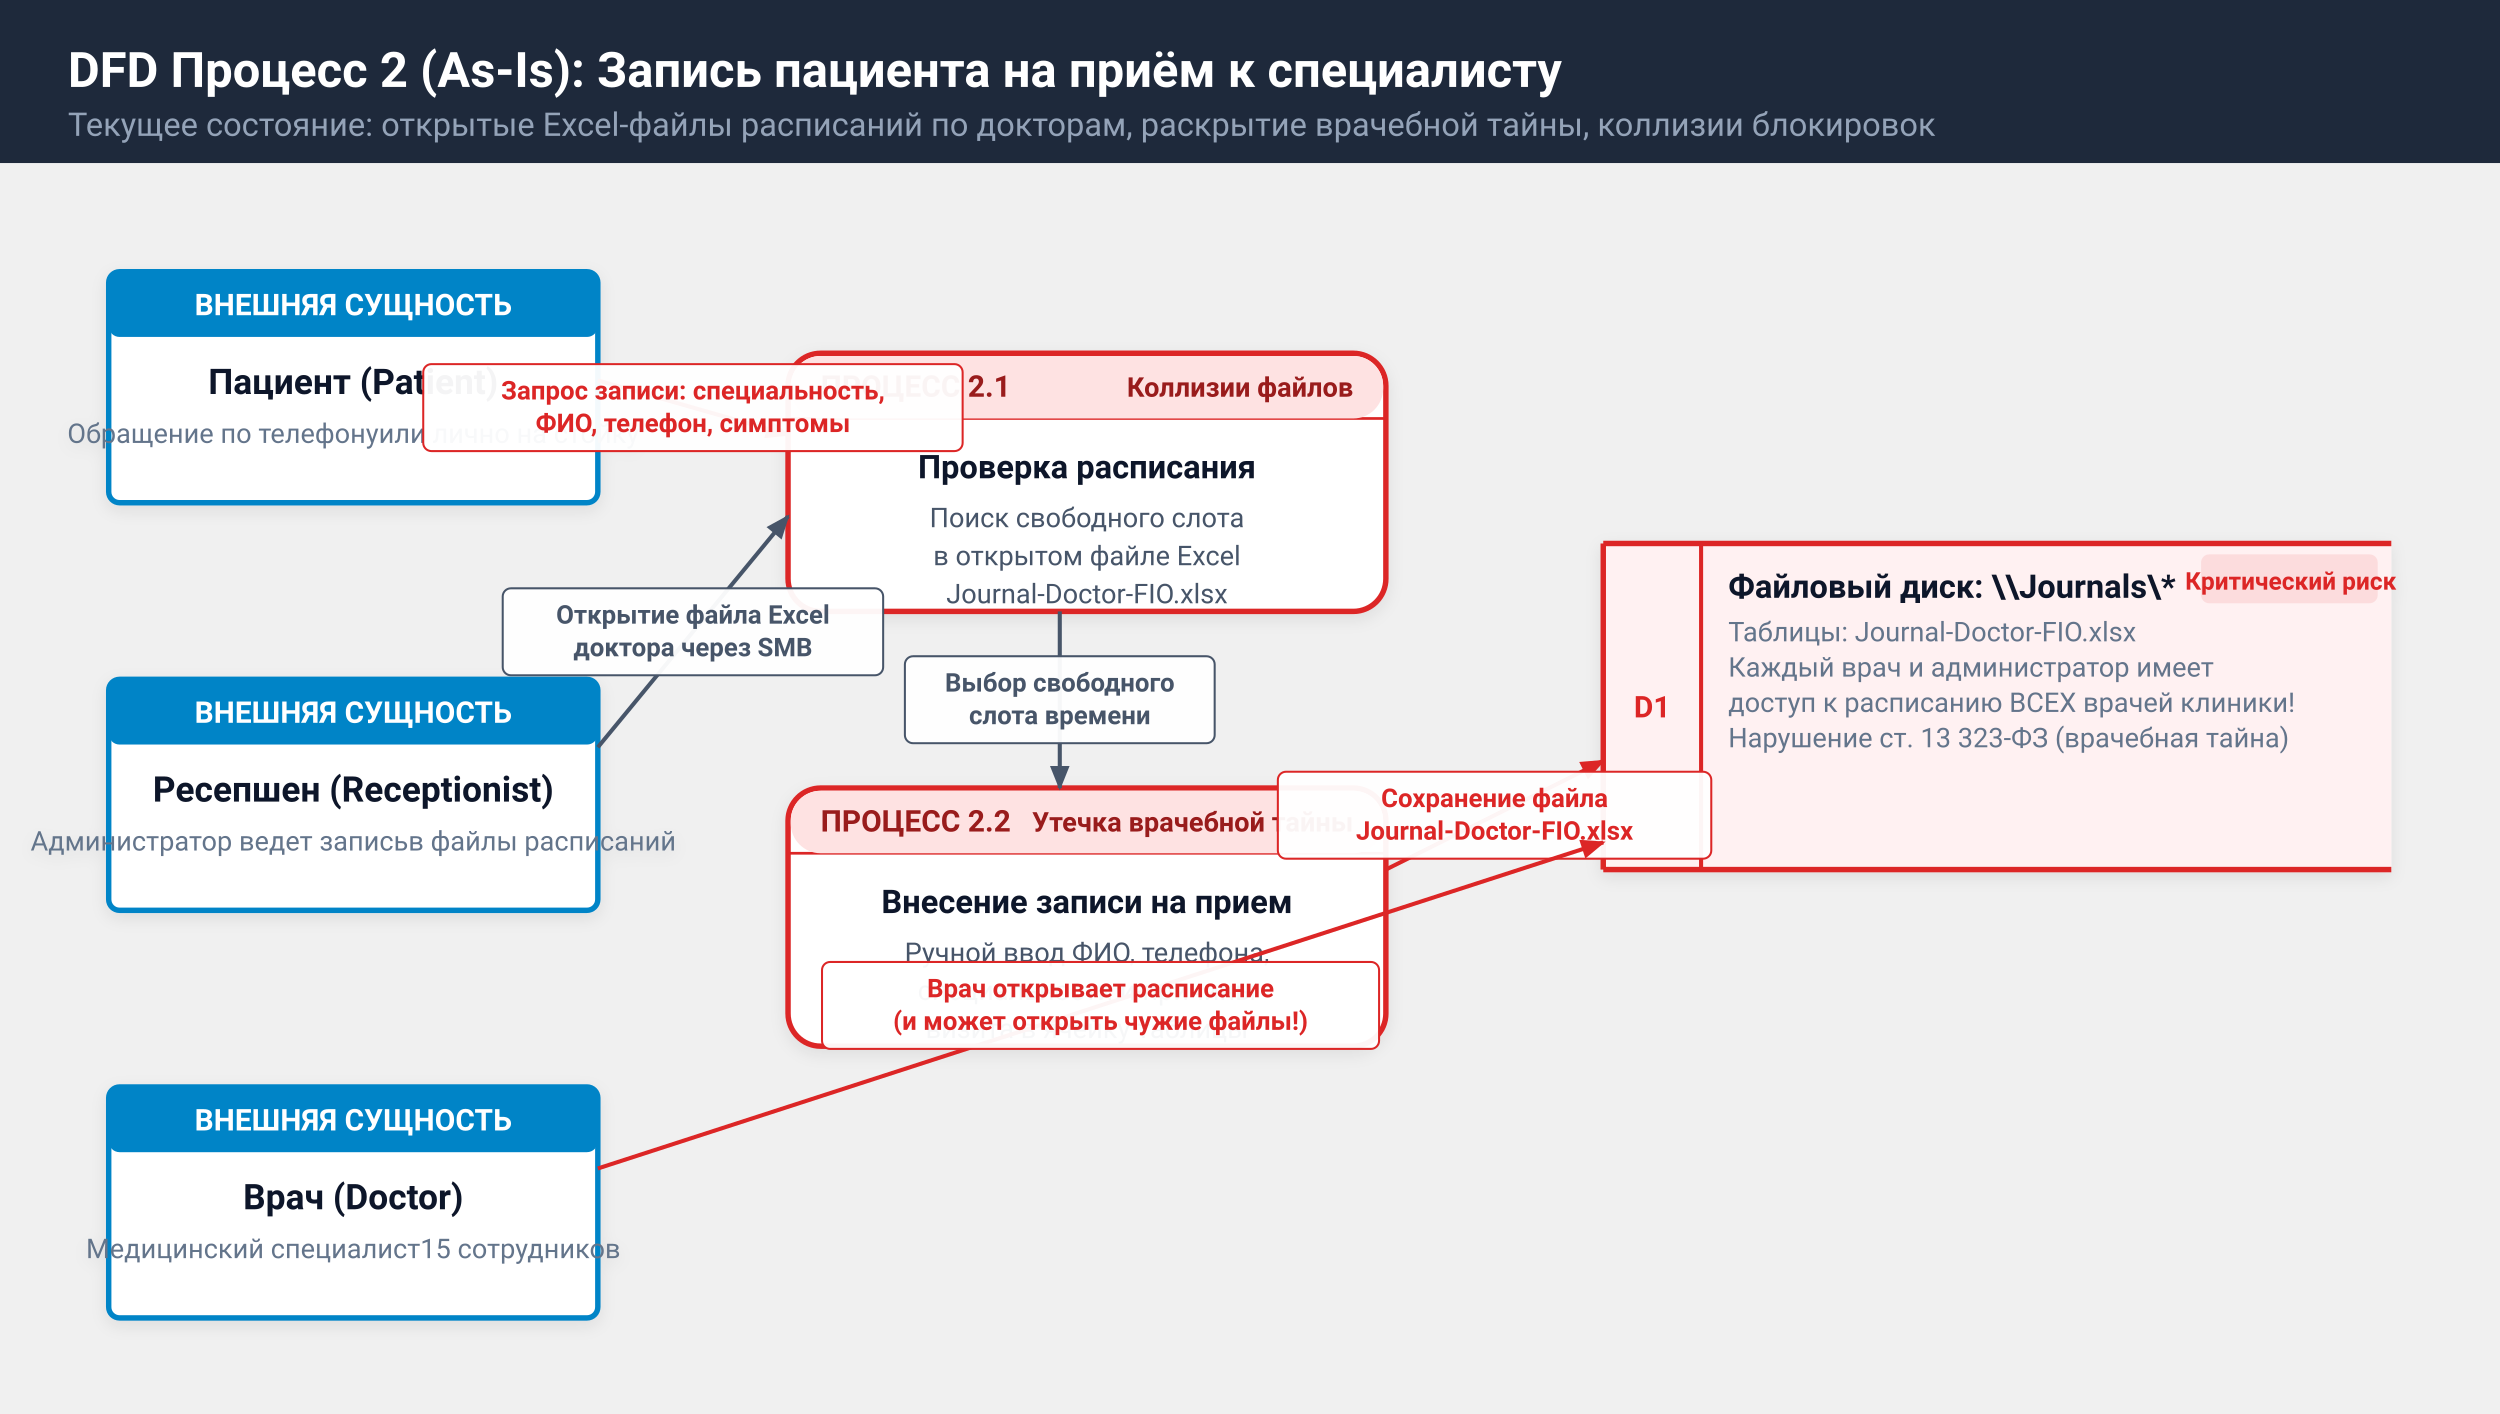
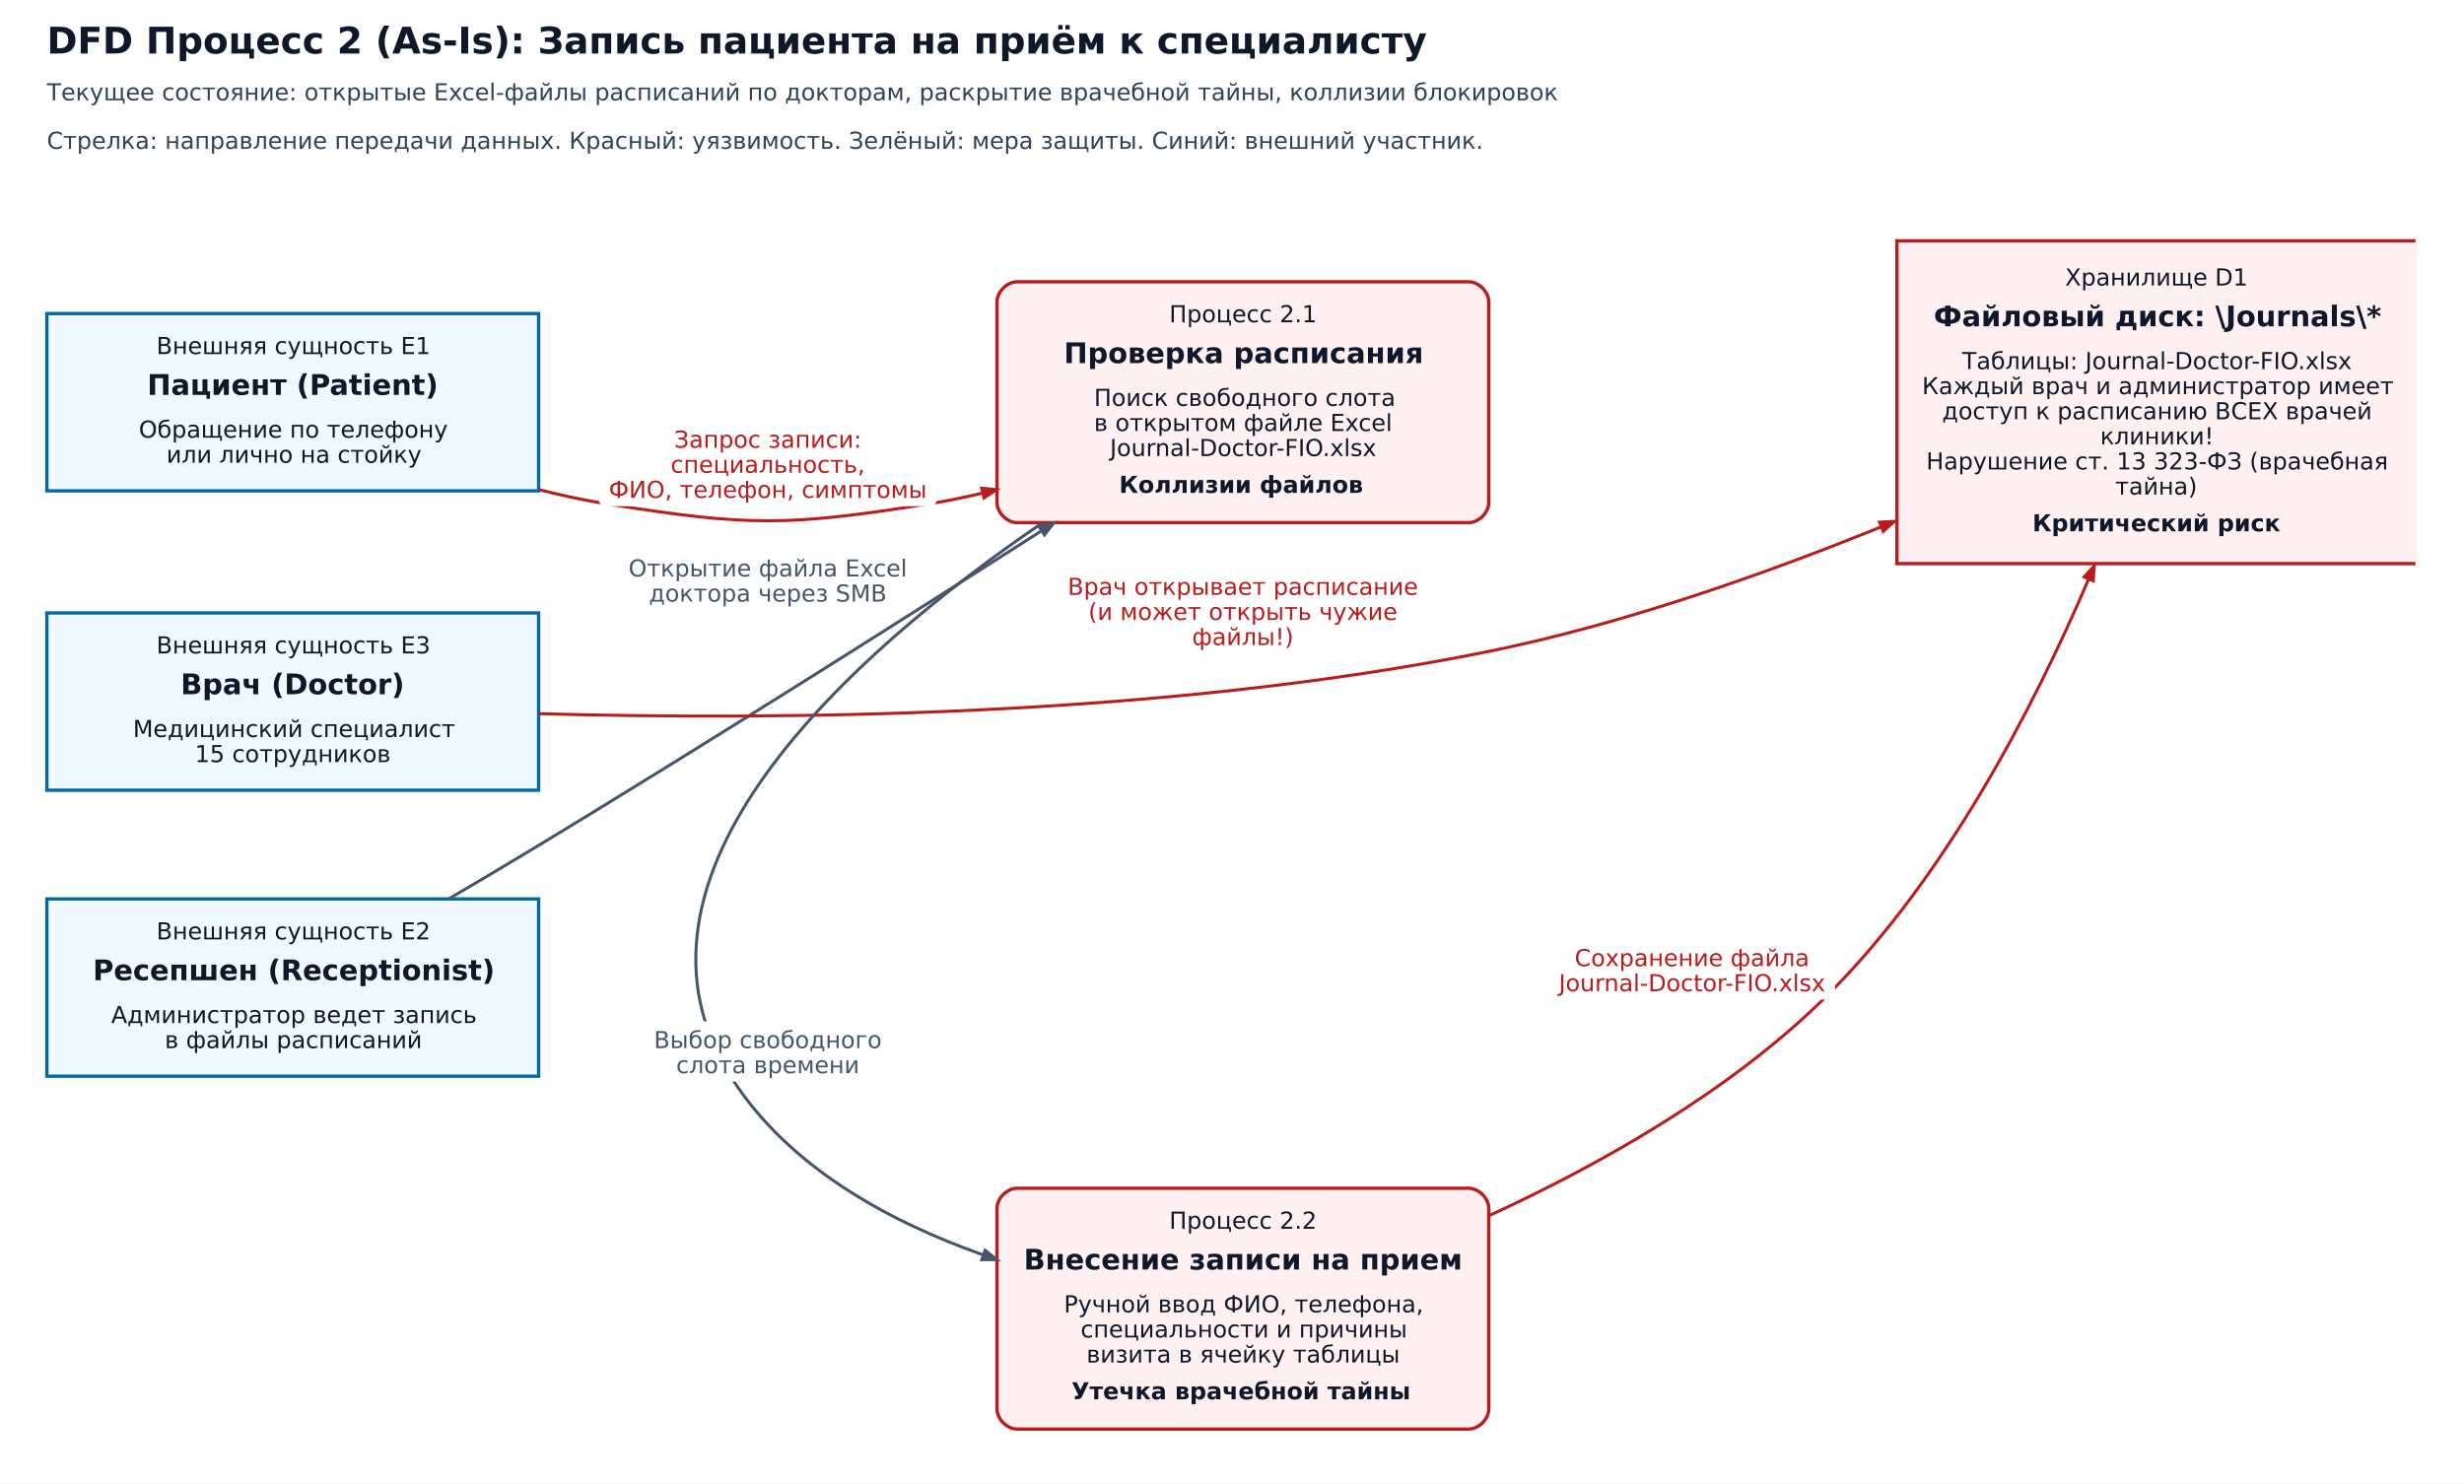
- <svg xmlns="http://www.w3.org/2000/svg" viewBox="0 0 920 520" width="920" height="520" style="background-color: #f8fafc; font-family: -apple-system, BlinkMacSystemFont, 'Segoe UI', Roboto, Helvetica, Arial, sans-serif;">
-   <defs>
-     <marker id="arrow-default" viewBox="0 0 10 10" refX="9" refY="5" markerWidth="6" markerHeight="6" orient="auto-start-reverse">
-       <path d="M 0 1 L 10 5 L 0 9 z" fill="#475569" />
-     </marker>
-     <marker id="arrow-vulnerable" viewBox="0 0 10 10" refX="9" refY="5" markerWidth="6" markerHeight="6" orient="auto-start-reverse">
-       <path d="M 0 1 L 10 5 L 0 9 z" fill="#dc2626" />
-     </marker>
-     <marker id="arrow-secure" viewBox="0 0 10 10" refX="9" refY="5" markerWidth="6" markerHeight="6" orient="auto-start-reverse">
-       <path d="M 0 1 L 10 5 L 0 9 z" fill="#16a34a" />
-     </marker>
-     <filter id="shadow" x="-5%" y="-5%" width="110%" height="115%" filterUnits="userSpaceOnUse">
-       <feDropShadow dx="0" dy="2" stdDeviation="3" flood-opacity="0.08" />
-     </filter>
-   </defs>
-   <rect x="0" y="0" width="920" height="60" fill="#1e293b" />
-   <text x="25" y="32" font-size="18" font-weight="bold" fill="#ffffff">DFD Процесс 2 (As-Is): Запись пациента на приём к специалисту</text>
-   <text x="25" y="50" font-size="12" fill="#94a3b8">Текущее состояние: открытые Excel-файлы расписаний по докторам, раскрытие врачебной тайны, коллизии блокировок</text>
-   <g filter="url(#shadow)">
-     <rect x="40" y="100" width="180" height="85" rx="4" fill="#ffffff" stroke="#0284c7" stroke-width="2" />
-     <rect x="40" y="100" width="180" height="24" rx="4" fill="#0284c7" />
-     <text x="130.0" y="116" font-size="11" font-weight="bold" fill="#ffffff" text-anchor="middle">ВНЕШНЯЯ СУЩНОСТЬ</text>
-     <text x="130.0" y="145" font-size="13" font-weight="bold" fill="#0f172a" text-anchor="middle">Пациент (Patient)</text>
-     <text x="130.0" y="163" font-size="10" fill="#64748b" text-anchor="middle">Обращение по телефону
- или лично на стойку</text>
+ <svg xmlns="http://www.w3.org/2000/svg" width="1473" height="887" viewBox="0 0 1473 887" role="img" aria-labelledby="title description">
+   <rect width="1473" height="887" fill="white" />
+   <text x="28" y="32" font-family="DejaVu Sans" font-size="22" fill="#0f172a" font-weight="700">DFD Процесс 2 (As-Is): Запись пациента на приём к специалисту</text>
+   <text x="28" y="60" font-family="DejaVu Sans" font-size="14" fill="#334155" font-weight="400">Текущее состояние: открытые Excel-файлы расписаний по докторам, раскрытие врачебной тайны, коллизии блокировок</text>
+   <text x="28" y="89" font-family="DejaVu Sans" font-size="14" fill="#334155" font-weight="400">Стрелка: направление передачи данных. Красный: уязвимость. Зелёный: мера защиты. Синий: внешний участник.</text>
+   <g id="graph0" class="graph" transform="translate(28,854.5)">
+     <polygon fill="white" stroke="transparent" points="-8.64,8.64 -8.64,-720.14 1425.64,-720.14 1425.64,8.64 -8.64,8.64" />
+     <g id="node1" class="node">
+       <polygon fill="#f0f9ff" stroke="#0369a1" stroke-width="2" points="294,-667 0,-667 0,-561 294,-561 294,-667" />
+       <text text-anchor="start" x="65.5" y="-642.8" font-family="DejaVu Sans" font-size="14.00" fill="#0f172a">Внешняя сущность E1</text>
+       <text text-anchor="start" x="60" y="-618.4" font-family="DejaVu Sans" font-weight="bold" font-size="17.00" fill="#0f172a">Пациент (Patient)</text>
+       <text text-anchor="start" x="55" y="-592.8" font-family="DejaVu Sans" font-size="14.00" fill="#0f172a">Обращение по телефону</text>
+       <text text-anchor="start" x="71.5" y="-577.8" font-family="DejaVu Sans" font-size="14.00" fill="#0f172a">или лично на стойку</text>
+     </g>
+     <g id="node4" class="node">
+       <path fill="#fff1f2" stroke="#b91c1c" stroke-width="2" d="M850,-686C850,-686 580,-686 580,-686 574,-686 568,-680 568,-674 568,-674 568,-554 568,-554 568,-548 574,-542 580,-542 580,-542 850,-542 850,-542 856,-542 862,-548 862,-554 862,-554 862,-674 862,-674 862,-680 856,-686 850,-686" />
+       <text text-anchor="start" x="671" y="-661.8" font-family="DejaVu Sans" font-size="14.00" fill="#0f172a">Процесс 2.1</text>
+       <text text-anchor="start" x="608" y="-637.4" font-family="DejaVu Sans" font-weight="bold" font-size="17.00" fill="#0f172a">Проверка расписания</text>
+       <text text-anchor="start" x="626" y="-611.8" font-family="DejaVu Sans" font-size="14.00" fill="#0f172a">Поиск свободного слота</text>
+       <text text-anchor="start" x="626" y="-596.8" font-family="DejaVu Sans" font-size="14.00" fill="#0f172a">в открытом файле Excel</text>
+       <text text-anchor="start" x="635.5" y="-581.8" font-family="DejaVu Sans" font-size="14.00" fill="#0f172a">Journal-Doctor-FIO.xlsx</text>
+       <text text-anchor="start" x="641" y="-559.8" font-family="DejaVu Sans" font-weight="bold" font-size="14.00" fill="#0f172a">Коллизии файлов</text>
+     </g>
+     <g id="flow_0" class="edge">
+       <path fill="none" stroke="#b91c1c" stroke-width="1.8" d="M294.19,-561.71C308.18,-558.18 322.27,-555.17 336,-553 419.41,-539.81 442.59,-539.81 526,-553 536.94,-554.73 548.11,-556.99 559.27,-559.63" />
+       <polygon fill="#b91c1c" stroke="#b91c1c" stroke-width="1.8" points="558.84,-562.59 567.81,-561.71 560.26,-556.81 558.84,-562.59" />
+       <rect x="330.0" y="-602.8" width="202.0" height="51.0" rx="4" fill="white" />
+       <text text-anchor="middle" x="431" y="-586.8" font-family="DejaVu Sans" font-size="14.00" fill="#b91c1c">Запрос записи:</text>
+       <text text-anchor="middle" x="431" y="-571.8" font-family="DejaVu Sans" font-size="14.00" fill="#b91c1c">специальность,</text>
+       <text text-anchor="middle" x="431" y="-556.8" font-family="DejaVu Sans" font-size="14.00" fill="#b91c1c">ФИО, телефон, симптомы</text>
+     </g>
+     <g id="node2" class="node">
+       <polygon fill="#f0f9ff" stroke="#0369a1" stroke-width="2" points="294,-317 0,-317 0,-211 294,-211 294,-317" />
+       <text text-anchor="start" x="65.5" y="-292.8" font-family="DejaVu Sans" font-size="14.00" fill="#0f172a">Внешняя сущность E2</text>
+       <text text-anchor="start" x="27.5" y="-268.4" font-family="DejaVu Sans" font-weight="bold" font-size="17.00" fill="#0f172a">Ресепшен (Receptionist)</text>
+       <text text-anchor="start" x="38.5" y="-242.8" font-family="DejaVu Sans" font-size="14.00" fill="#0f172a">Администратор ведет запись</text>
+       <text text-anchor="start" x="70.5" y="-227.8" font-family="DejaVu Sans" font-size="14.00" fill="#0f172a">в файлы расписаний</text>
+     </g>
+     <g id="flow_1" class="edge">
+       <path fill="none" stroke="#475569" stroke-width="1.8" d="M240.2,-317.01C258.11,-327.5 276.69,-338.51 294,-349 396.26,-411 511.01,-483.61 594.69,-537.13" />
+       <polygon fill="#475569" stroke="#475569" stroke-width="1.8" points="593.16,-539.69 601.93,-541.76 596.37,-534.68 593.16,-539.69" />
+       <rect x="342.0" y="-525.8" width="178.0" height="36" rx="4" fill="white" />
+       <text text-anchor="middle" x="431" y="-509.8" font-family="DejaVu Sans" font-size="14.00" fill="#475569">Открытие файла Excel</text>
+       <text text-anchor="middle" x="431" y="-494.8" font-family="DejaVu Sans" font-size="14.00" fill="#475569">доктора через SMB</text>
+     </g>
+     <g id="node3" class="node">
+       <polygon fill="#f0f9ff" stroke="#0369a1" stroke-width="2" points="294,-488 0,-488 0,-382 294,-382 294,-488" />
+       <text text-anchor="start" x="65.5" y="-463.8" font-family="DejaVu Sans" font-size="14.00" fill="#0f172a">Внешняя сущность E3</text>
+       <text text-anchor="start" x="80" y="-439.4" font-family="DejaVu Sans" font-weight="bold" font-size="17.00" fill="#0f172a">Врач (Doctor)</text>
+       <text text-anchor="start" x="51.5" y="-413.8" font-family="DejaVu Sans" font-size="14.00" fill="#0f172a">Медицинский специалист</text>
+       <text text-anchor="start" x="88.5" y="-398.8" font-family="DejaVu Sans" font-size="14.00" fill="#0f172a">15 сотрудников</text>
+     </g>
+     <g id="node6" class="node">
+       <polygon fill="#fff1f2" stroke="transparent" points="1105,-516.5 1105,-711.5 1417,-711.5 1417,-516.5 1105,-516.5" />
+       <text text-anchor="start" x="1206.5" y="-683.8" font-family="DejaVu Sans" font-size="14.00" fill="#0f172a">Хранилище D1</text>
+       <text text-anchor="start" x="1128" y="-659.4" font-family="DejaVu Sans" font-weight="bold" font-size="17.00" fill="#0f172a">Файловый диск: \Journals\*</text>
+       <text text-anchor="start" x="1145" y="-633.8" font-family="DejaVu Sans" font-size="14.00" fill="#0f172a">Таблицы: Journal-Doctor-FIO.xlsx</text>
+       <text text-anchor="start" x="1121" y="-618.8" font-family="DejaVu Sans" font-size="14.00" fill="#0f172a">Каждый врач и администратор имеет</text>
+       <text text-anchor="start" x="1133" y="-603.8" font-family="DejaVu Sans" font-size="14.00" fill="#0f172a">доступ к расписанию ВСЕХ врачей</text>
+       <text text-anchor="start" x="1227.5" y="-588.8" font-family="DejaVu Sans" font-size="14.00" fill="#0f172a">клиники!</text>
+       <text text-anchor="start" x="1123.5" y="-573.8" font-family="DejaVu Sans" font-size="14.00" fill="#0f172a">Нарушение ст. 13 323-ФЗ (врачебная</text>
+       <text text-anchor="start" x="1236.5" y="-558.8" font-family="DejaVu Sans" font-size="14.00" fill="#0f172a">тайна)</text>
+       <text text-anchor="start" x="1187" y="-536.8" font-family="DejaVu Sans" font-weight="bold" font-size="14.00" fill="#0f172a">Критический риск</text>
+       <polyline fill="none" stroke="#b91c1c" stroke-width="2" points="1416,-710.5 1106,-710.5 1106,-517.5 1416,-517.5 " />
+     </g>
+     <g id="flow_4" class="edge">
+       <path fill="none" stroke="#b91c1c" stroke-width="1.8" d="M294.23,-427.78C439.7,-423.71 668.52,-425.76 862,-465 941.37,-481.1 1025.85,-510.79 1096.47,-539.45" />
+       <polygon fill="#b91c1c" stroke="#b91c1c" stroke-width="1.8" points="1095.58,-542.3 1104.57,-542.76 1097.82,-536.79 1095.58,-542.3" />
+       <rect x="605.0" y="-514.8" width="220.0" height="51" rx="4" fill="white" />
+       <text text-anchor="middle" x="715" y="-498.8" font-family="DejaVu Sans" font-size="14.00" fill="#b91c1c">Врач открывает расписание</text>
+       <text text-anchor="middle" x="715" y="-483.8" font-family="DejaVu Sans" font-size="14.00" fill="#b91c1c">(и может открыть чужие</text>
+       <text text-anchor="middle" x="715" y="-468.8" font-family="DejaVu Sans" font-size="14.00" fill="#b91c1c">файлы!)</text>
+     </g>
+     <g id="node5" class="node">
+       <path fill="#fff1f2" stroke="#b91c1c" stroke-width="2" d="M850,-144C850,-144 580,-144 580,-144 574,-144 568,-138 568,-132 568,-132 568,-12 568,-12 568,-6 574,0 580,0 580,0 850,0 850,0 856,0 862,-6 862,-12 862,-12 862,-132 862,-132 862,-138 856,-144 850,-144" />
+       <text text-anchor="start" x="671" y="-119.8" font-family="DejaVu Sans" font-size="14.00" fill="#0f172a">Процесс 2.2</text>
+       <text text-anchor="start" x="584" y="-95.4" font-family="DejaVu Sans" font-weight="bold" font-size="17.00" fill="#0f172a">Внесение записи на прием</text>
+       <text text-anchor="start" x="608" y="-69.8" font-family="DejaVu Sans" font-size="14.00" fill="#0f172a">Ручной ввод ФИО, телефона,</text>
+       <text text-anchor="start" x="618" y="-54.8" font-family="DejaVu Sans" font-size="14.00" fill="#0f172a">специальности и причины</text>
+       <text text-anchor="start" x="621.5" y="-39.8" font-family="DejaVu Sans" font-size="14.00" fill="#0f172a">визита в ячейку таблицы</text>
+       <text text-anchor="start" x="612.5" y="-17.8" font-family="DejaVu Sans" font-weight="bold" font-size="14.00" fill="#0f172a">Утечка врачебной тайны</text>
+     </g>
+     <g id="flow_2" class="edge">
+       <path fill="none" stroke="#475569" stroke-width="1.8" d="M595.29,-542C479.26,-462.72 331.46,-330.38 410,-209 443.81,-156.75 502.79,-124.24 559.93,-104.09" />
+       <polygon fill="#475569" stroke="#475569" stroke-width="1.8" points="560.9,-106.9 567.98,-101.33 558.97,-101.28 560.9,-106.9" />
+       <rect x="357.0" y="-243.8" width="148.0" height="36.0" rx="4" fill="white" />
+       <text text-anchor="middle" x="431" y="-227.8" font-family="DejaVu Sans" font-size="14.00" fill="#475569">Выбор свободного</text>
+       <text text-anchor="middle" x="431" y="-212.8" font-family="DejaVu Sans" font-size="14.00" fill="#475569">слота времени</text>
+     </g>
+     <g id="flow_3" class="edge">
+       <path fill="none" stroke="#b91c1c" stroke-width="1.8" d="M862.33,-127.68C929.36,-158.53 1006.32,-202.07 1063,-258 1134.68,-328.73 1187.62,-431.08 1220.46,-507.9" />
+       <polygon fill="#b91c1c" stroke="#b91c1c" stroke-width="1.8" points="1217.91,-509.52 1223.97,-516.19 1223.39,-507.2 1217.91,-509.52" />
+       <rect x="898.0" y="-292.8" width="171.0" height="36.0" rx="4" fill="white" />
+       <text text-anchor="middle" x="983.5" y="-276.8" font-family="DejaVu Sans" font-size="14.00" fill="#b91c1c">Сохранение файла</text>
+       <text text-anchor="middle" x="983.5" y="-261.8" font-family="DejaVu Sans" font-size="14.00" fill="#b91c1c">Journal-Doctor-FIO.xlsx</text>
+     </g>
  </g>
-   <g filter="url(#shadow)">
-     <rect x="40" y="250" width="180" height="85" rx="4" fill="#ffffff" stroke="#0284c7" stroke-width="2" />
-     <rect x="40" y="250" width="180" height="24" rx="4" fill="#0284c7" />
-     <text x="130.0" y="266" font-size="11" font-weight="bold" fill="#ffffff" text-anchor="middle">ВНЕШНЯЯ СУЩНОСТЬ</text>
-     <text x="130.0" y="295" font-size="13" font-weight="bold" fill="#0f172a" text-anchor="middle">Ресепшен (Receptionist)</text>
-     <text x="130.0" y="313" font-size="10" fill="#64748b" text-anchor="middle">Администратор ведет запись
- в файлы расписаний</text>
-   </g>
-   <g filter="url(#shadow)">
-     <rect x="40" y="400" width="180" height="85" rx="4" fill="#ffffff" stroke="#0284c7" stroke-width="2" />
-     <rect x="40" y="400" width="180" height="24" rx="4" fill="#0284c7" />
-     <text x="130.0" y="416" font-size="11" font-weight="bold" fill="#ffffff" text-anchor="middle">ВНЕШНЯЯ СУЩНОСТЬ</text>
-     <text x="130.0" y="445" font-size="13" font-weight="bold" fill="#0f172a" text-anchor="middle">Врач (Doctor)</text>
-     <text x="130.0" y="463" font-size="10" fill="#64748b" text-anchor="middle">Медицинский специалист
- 15 сотрудников</text>
-   </g>
-   <g filter="url(#shadow)">
-     <rect x="290" y="130" width="220" height="95" rx="12" fill="#ffffff" stroke="#dc2626" stroke-width="2" />
-     <path d="M 290 154 L 510 154" stroke="#dc2626" stroke-width="1" />
-     <rect x="291" y="131" width="218" height="23" rx="11" fill="#fee2e2" />
-     <text x="302" y="146" font-size="11" font-weight="bold" fill="#991b1b">ПРОЦЕСС 2.1</text>
-     <text x="498" y="146" font-size="10" font-weight="bold" fill="#991b1b" text-anchor="end">Коллизии файлов</text>
-     <text x="400.0" y="176" font-size="12" font-weight="bold" fill="#0f172a" text-anchor="middle">Проверка расписания</text>
-     <text x="400.0" y="194" font-size="10" fill="#475569" text-anchor="middle">Поиск свободного слота</text>
-     <text x="400.0" y="208" font-size="10" fill="#475569" text-anchor="middle">в открытом файле Excel</text>
-     <text x="400.0" y="222" font-size="10" fill="#475569" text-anchor="middle">Journal-Doctor-FIO.xlsx</text>
-   </g>
-   <g filter="url(#shadow)">
-     <rect x="290" y="290" width="220" height="95" rx="12" fill="#ffffff" stroke="#dc2626" stroke-width="2" />
-     <path d="M 290 314 L 510 314" stroke="#dc2626" stroke-width="1" />
-     <rect x="291" y="291" width="218" height="23" rx="11" fill="#fee2e2" />
-     <text x="302" y="306" font-size="11" font-weight="bold" fill="#991b1b">ПРОЦЕСС 2.2</text>
-     <text x="498" y="306" font-size="10" font-weight="bold" fill="#991b1b" text-anchor="end">Утечка врачебной тайны</text>
-     <text x="400.0" y="336" font-size="12" font-weight="bold" fill="#0f172a" text-anchor="middle">Внесение записи на прием</text>
-     <text x="400.0" y="354" font-size="10" fill="#475569" text-anchor="middle">Ручной ввод ФИО, телефона,</text>
-     <text x="400.0" y="368" font-size="10" fill="#475569" text-anchor="middle">специальности и причины</text>
-     <text x="400.0" y="382" font-size="10" fill="#475569" text-anchor="middle">визита в ячейку таблицы</text>
-   </g>
-   <g filter="url(#shadow)">
-     <rect x="590" y="200" width="290" height="120" fill="#fff1f2" stroke="none" />
-     <line x1="590" y1="200" x2="880" y2="200" stroke="#dc2626" stroke-width="2" />
-     <line x1="590" y1="320" x2="880" y2="320" stroke="#dc2626" stroke-width="2" />
-     <line x1="590" y1="200" x2="590" y2="320" stroke="#dc2626" stroke-width="2" />
-     <line x1="626" y1="200" x2="626" y2="320" stroke="#dc2626" stroke-width="1.5" />
-     <text x="608" y="264.0" font-size="11" font-weight="bold" fill="#dc2626" text-anchor="middle">D1</text>
-     <text x="636" y="220" font-size="12" font-weight="bold" fill="#0f172a">Файловый диск: \\Journals\*</text>
-     <text x="636" y="236" font-size="10" fill="#64748b">Таблицы: Journal-Doctor-FIO.xlsx</text>
-     <text x="636" y="249" font-size="10" fill="#64748b">Каждый врач и администратор имеет</text>
-     <text x="636" y="262" font-size="10" fill="#64748b">доступ к расписанию ВСЕХ врачей клиники!</text>
-     <text x="636" y="275" font-size="10" fill="#64748b">Нарушение ст. 13 323-ФЗ (врачебная тайна)</text>
-     <rect x="810" y="204" width="65" height="18" rx="3" fill="#dc2626" fill-opacity="0.1" />
-     <text x="843" y="217" font-size="9" font-weight="bold" fill="#dc2626" text-anchor="middle">Критический риск</text>
-   </g>
-   <line x1="220" y1="140" x2="290" y2="160" stroke="#dc2626" stroke-width="1.5" marker-end="url(#arrow-vulnerable)" />
-   <rect x="155.75" y="134.0" width="198.5" height="32" rx="3" fill="#ffffff" fill-opacity="0.95" stroke="#dc2626" stroke-width="0.75" />
-   <text x="255.0" y="147.0" font-size="9.5" fill="#dc2626" font-weight="600" text-anchor="middle">Запрос записи: специальность,</text>
-   <text x="255.0" y="159.0" font-size="9.5" fill="#dc2626" font-weight="600" text-anchor="middle">ФИО, телефон, симптомы</text>
-   <line x1="220" y1="275" x2="290" y2="190" stroke="#475569" stroke-width="1.5" marker-end="url(#arrow-default)" />
-   <rect x="185.0" y="216.5" width="140.0" height="32" rx="3" fill="#ffffff" fill-opacity="0.95" stroke="#475569" stroke-width="0.75" />
-   <text x="255.0" y="229.5" font-size="9.5" fill="#475569" font-weight="600" text-anchor="middle">Открытие файла Excel</text>
-   <text x="255.0" y="241.5" font-size="9.5" fill="#475569" font-weight="600" text-anchor="middle">доктора через SMB</text>
-   <line x1="390" y1="225" x2="390" y2="290" stroke="#475569" stroke-width="1.5" marker-end="url(#arrow-default)" />
-   <rect x="333.0" y="241.5" width="114.0" height="32" rx="3" fill="#ffffff" fill-opacity="0.95" stroke="#475569" stroke-width="0.75" />
-   <text x="390.0" y="254.5" font-size="9.5" fill="#475569" font-weight="600" text-anchor="middle">Выбор свободного</text>
-   <text x="390.0" y="266.5" font-size="9.5" fill="#475569" font-weight="600" text-anchor="middle">слота времени</text>
-   <line x1="510" y1="320" x2="590" y2="280" stroke="#dc2626" stroke-width="1.5" marker-end="url(#arrow-vulnerable)" />
-   <rect x="470.25" y="284.0" width="159.5" height="32" rx="3" fill="#ffffff" fill-opacity="0.95" stroke="#dc2626" stroke-width="0.75" />
-   <text x="550.0" y="297.0" font-size="9.5" fill="#dc2626" font-weight="600" text-anchor="middle">Сохранение файла</text>
-   <text x="550.0" y="309.0" font-size="9.5" fill="#dc2626" font-weight="600" text-anchor="middle">Journal-Doctor-FIO.xlsx</text>
-   <line x1="220" y1="430" x2="590" y2="310" stroke="#dc2626" stroke-width="1.5" marker-end="url(#arrow-vulnerable)" />
-   <rect x="302.5" y="354.0" width="205.0" height="32" rx="3" fill="#ffffff" fill-opacity="0.95" stroke="#dc2626" stroke-width="0.75" />
-   <text x="405.0" y="367.0" font-size="9.5" fill="#dc2626" font-weight="600" text-anchor="middle">Врач открывает расписание</text>
-   <text x="405.0" y="379.0" font-size="9.5" fill="#dc2626" font-weight="600" text-anchor="middle">(и может открыть чужие файлы!)</text>
</svg>
